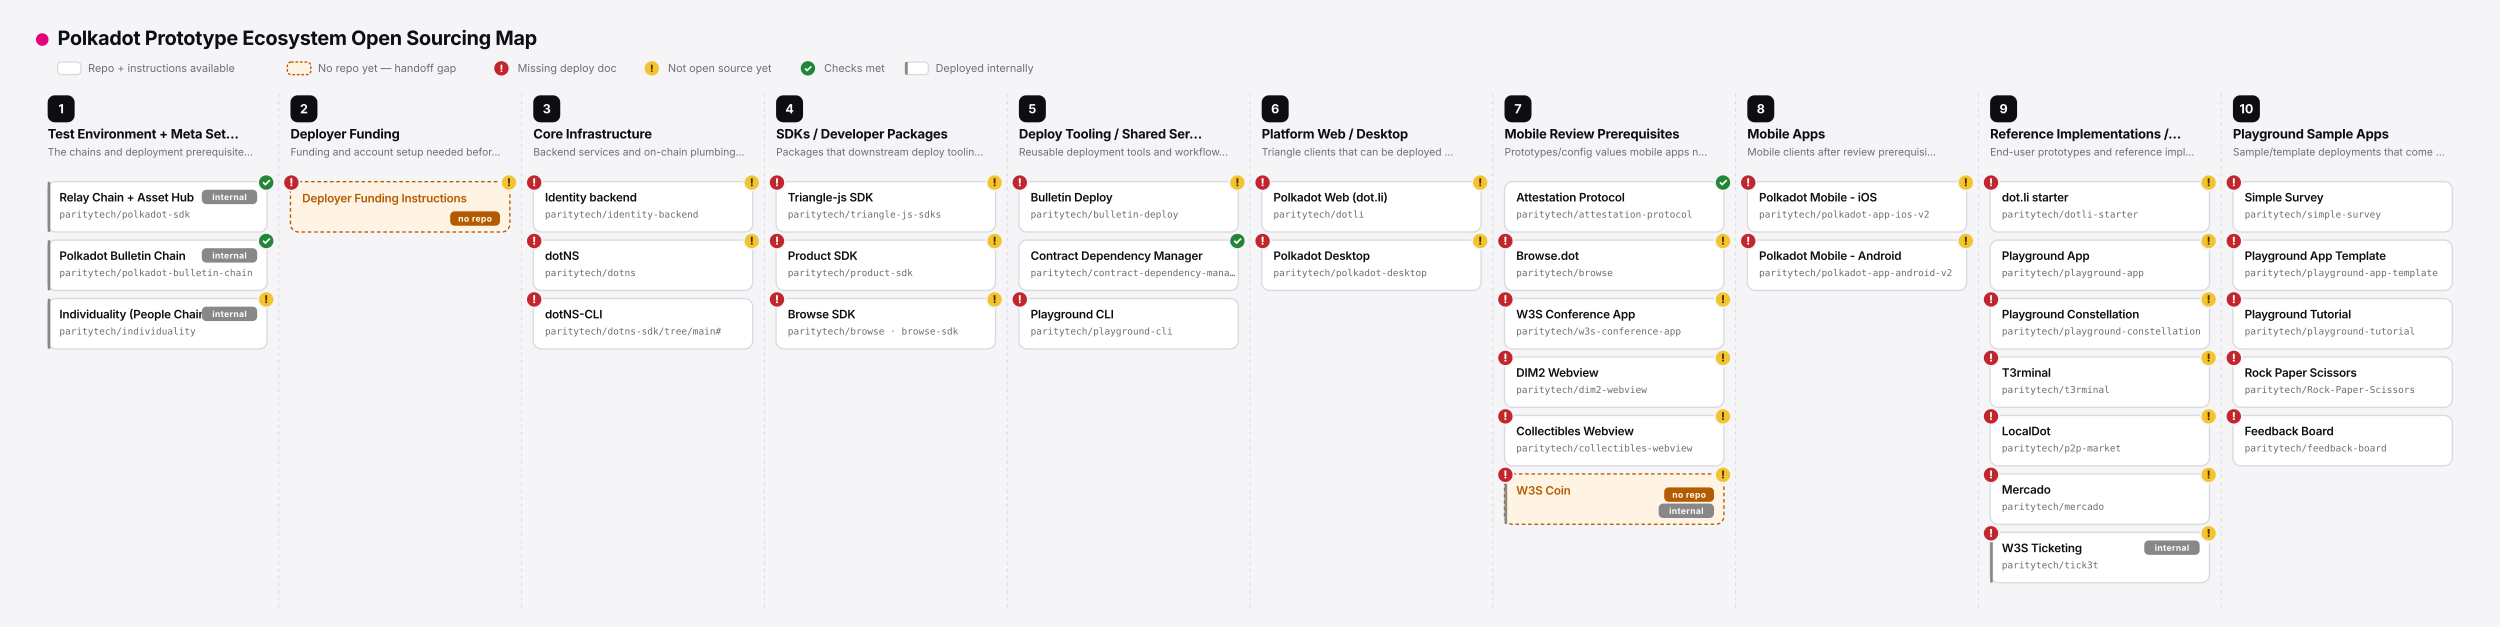
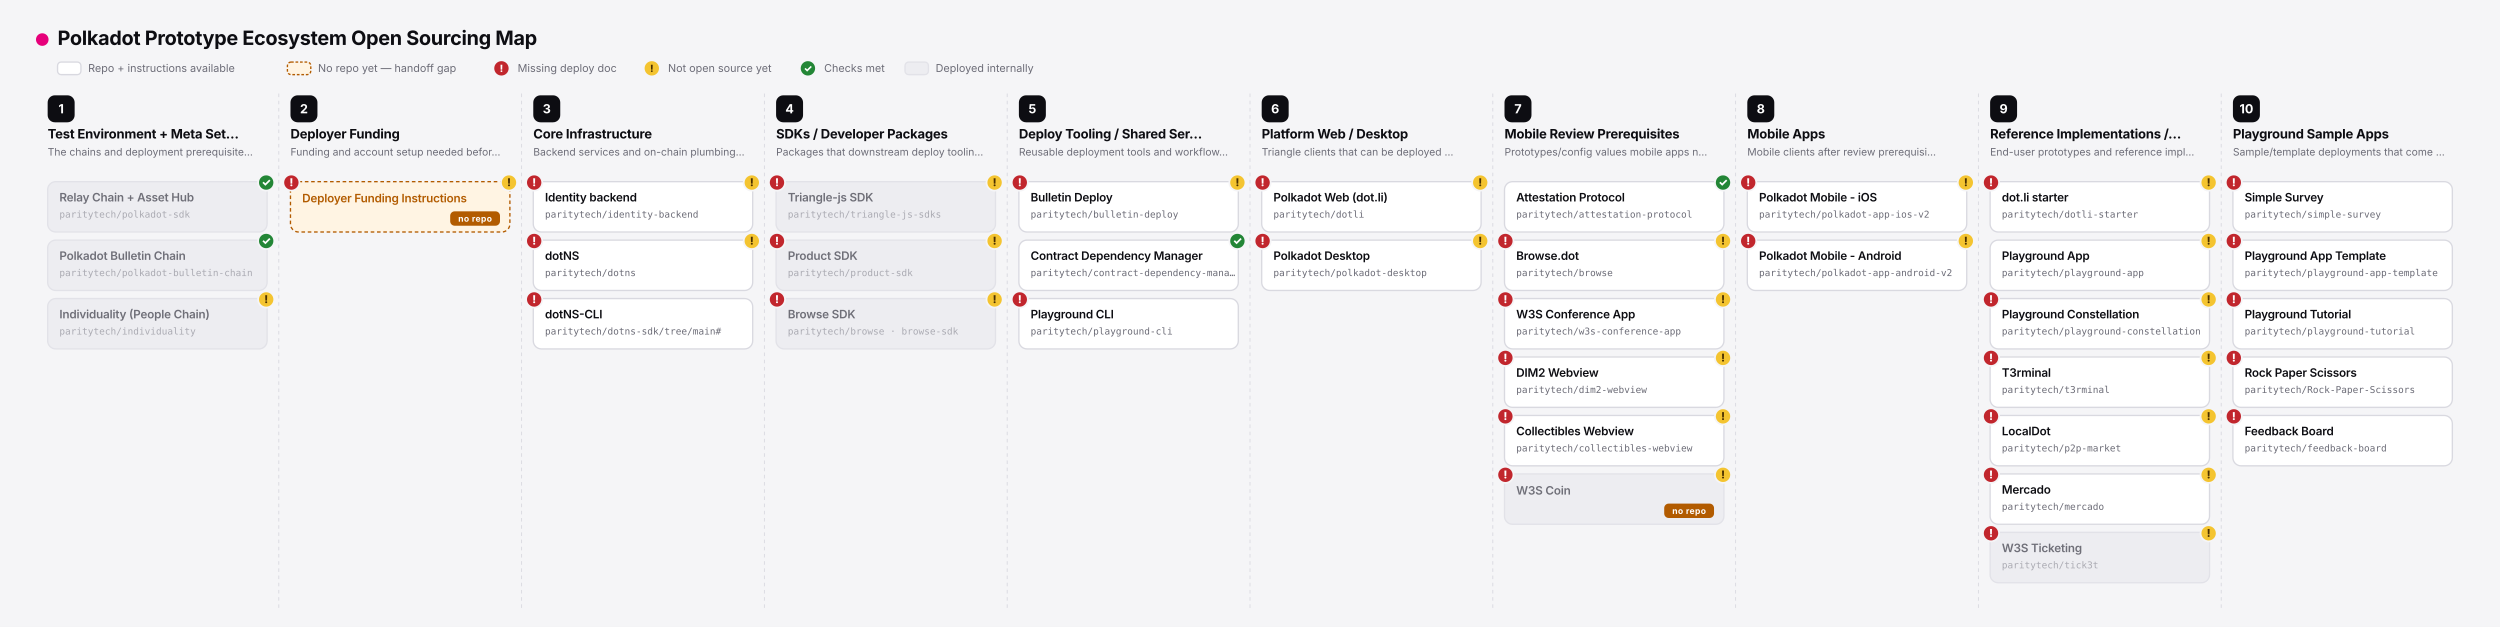
<svg xmlns="http://www.w3.org/2000/svg" xmlns:xlink="http://www.w3.org/1999/xlink" width="2780" height="697" viewBox="0 0 2780 697" font-family="-apple-system, BlinkMacSystemFont, 'Segoe UI', Inter, Roboto, Helvetica, Arial, sans-serif">
  <rect width="2780" height="697" fill="#f5f5f7" />
  <circle cx="47" cy="44" r="7" fill="#e6007a" />
  <text x="64" y="50" font-size="22" font-weight="700" fill="#0d0d12" letter-spacing="-0.3">Polkadot Prototype Ecosystem Open Sourcing Map</text>
  <rect x="64" y="69" width="26" height="14" rx="4" fill="#ffffff" stroke="#d9d9e0" stroke-width="1.5" />
  <text x="98" y="80" font-size="12" fill="#6b6b76">Repo + instructions available</text>
  <rect x="319.6" y="69" width="26" height="14" rx="4" fill="#fff4e3" stroke="#b25b00" stroke-width="1.5" stroke-dasharray="3 2" />
  <text x="353.6" y="80" font-size="12" fill="#6b6b76">No repo yet — handoff gap</text>
  <circle cx="557.6" cy="76" r="8" fill="#c1262d" />
  <text x="557.6" y="80" text-anchor="middle" font-size="11" font-weight="800" fill="#fff">!</text>
  <text x="575.6" y="80" font-size="12" fill="#6b6b76">Missing deploy doc</text>
  <circle cx="724.8" cy="76" r="8" fill="#f4c430" />
  <text x="724.8" y="80" text-anchor="middle" font-size="11" font-weight="800" fill="#4a3000">!</text>
  <text x="742.8" y="80" font-size="12" fill="#6b6b76">Not open source yet</text>
  <circle cx="898.4" cy="76" r="8" fill="#238636" />
  <text x="898.4" y="80" text-anchor="middle" font-size="11" font-weight="800" fill="#ffffff">✓</text>
  <text x="916.4" y="80" font-size="12" fill="#6b6b76">Checks met</text>
-   <rect x="1006.4" y="69" width="26" height="14" rx="4" fill="#ffffff" stroke="#d9d9e0" stroke-width="1.5" />
-   <rect x="1006.4" y="69" width="3" height="14" fill="#888888" />
+   <rect x="1006.4" y="69" width="26" height="14" rx="4" fill="#ededf1" stroke="#e2e2e8" stroke-width="1.5" />
  <text x="1040.4" y="80" font-size="12" fill="#6b6b76">Deployed internally</text>
  <line x1="310" y1="104" x2="310" y2="677" stroke="#d9d9e0" stroke-width="1" stroke-dasharray="4 4" />
  <rect x="53" y="106" width="30" height="30" rx="8" fill="#0d0d12" />
  <text x="68" y="126" text-anchor="middle" font-size="14" font-weight="700" fill="#fff">1</text>
  <text x="53" y="154" font-size="14.5" font-weight="700" fill="#0d0d12" letter-spacing="-0.2">Test Environment + Meta Set…</text>
  <text x="53" y="173" font-size="11.5" fill="#6b6b76">The chains and deployment prerequisite…</text>
  <a xlink:href="https://github.com/paritytech/polkadot-sdk" href="https://github.com/paritytech/polkadot-sdk" target="_blank">
-     <rect x="53" y="202" width="244" height="56" rx="9" fill="#ffffff" stroke="#d9d9e0" stroke-width="1.5" />
-     <rect x="53" y="202" width="3" height="56" rx="1.5" fill="#888888" />
+     <rect x="53" y="202" width="244" height="56" rx="9" fill="#ededf1" stroke="#e2e2e8" stroke-width="1.5" />
    <circle cx="296" cy="203" r="9" fill="#238636" stroke="#f5f5f7" stroke-width="2" />
    <text x="296" y="207" text-anchor="middle" font-size="12" font-weight="800" fill="#ffffff">✓</text>
-     <text x="66" y="224" font-size="13" font-weight="600" fill="#0d0d12" letter-spacing="-0.2">Relay Chain + Asset Hub</text>
-     <text x="66" y="242" font-size="10.5" font-family="ui-monospace, 'SF Mono', Menlo, monospace" fill="#6b6b76">paritytech/polkadot-sdk</text>
-     <rect x="224.4" y="211" width="61.6" height="16" rx="5" fill="#888888" />
-     <text x="255.2" y="222.5" text-anchor="middle" font-size="9.5" font-weight="700" fill="#fff" letter-spacing="0.4">internal</text>
+     <text x="66" y="224" font-size="13" font-weight="600" fill="#6f6f78" letter-spacing="-0.2">Relay Chain + Asset Hub</text>
+     <text x="66" y="242" font-size="10.5" font-family="ui-monospace, 'SF Mono', Menlo, monospace" fill="#aaaab2">paritytech/polkadot-sdk</text>
  </a>
  <a xlink:href="https://github.com/paritytech/polkadot-bulletin-chain" href="https://github.com/paritytech/polkadot-bulletin-chain" target="_blank">
-     <rect x="53" y="267" width="244" height="56" rx="9" fill="#ffffff" stroke="#d9d9e0" stroke-width="1.5" />
-     <rect x="53" y="267" width="3" height="56" rx="1.5" fill="#888888" />
+     <rect x="53" y="267" width="244" height="56" rx="9" fill="#ededf1" stroke="#e2e2e8" stroke-width="1.5" />
    <circle cx="296" cy="268" r="9" fill="#238636" stroke="#f5f5f7" stroke-width="2" />
    <text x="296" y="272" text-anchor="middle" font-size="12" font-weight="800" fill="#ffffff">✓</text>
-     <text x="66" y="289" font-size="13" font-weight="600" fill="#0d0d12" letter-spacing="-0.2">Polkadot Bulletin Chain</text>
-     <text x="66" y="307" font-size="10.5" font-family="ui-monospace, 'SF Mono', Menlo, monospace" fill="#6b6b76">paritytech/polkadot-bulletin-chain</text>
-     <rect x="224.4" y="276" width="61.6" height="16" rx="5" fill="#888888" />
-     <text x="255.2" y="287.5" text-anchor="middle" font-size="9.5" font-weight="700" fill="#fff" letter-spacing="0.4">internal</text>
+     <text x="66" y="289" font-size="13" font-weight="600" fill="#6f6f78" letter-spacing="-0.2">Polkadot Bulletin Chain</text>
+     <text x="66" y="307" font-size="10.5" font-family="ui-monospace, 'SF Mono', Menlo, monospace" fill="#aaaab2">paritytech/polkadot-bulletin-chain</text>
  </a>
  <a xlink:href="https://github.com/paritytech/individuality" href="https://github.com/paritytech/individuality" target="_blank">
-     <rect x="53" y="332" width="244" height="56" rx="9" fill="#ffffff" stroke="#d9d9e0" stroke-width="1.5" />
-     <rect x="53" y="332" width="3" height="56" rx="1.5" fill="#888888" />
+     <rect x="53" y="332" width="244" height="56" rx="9" fill="#ededf1" stroke="#e2e2e8" stroke-width="1.5" />
    <circle cx="296" cy="333" r="9" fill="#f4c430" stroke="#f5f5f7" stroke-width="2" />
    <text x="296" y="337" text-anchor="middle" font-size="12" font-weight="800" fill="#4a3000">!</text>
-     <text x="66" y="354" font-size="13" font-weight="600" fill="#0d0d12" letter-spacing="-0.2">Individuality (People Chain)</text>
-     <text x="66" y="372" font-size="10.5" font-family="ui-monospace, 'SF Mono', Menlo, monospace" fill="#6b6b76">paritytech/individuality</text>
-     <rect x="224.4" y="341" width="61.6" height="16" rx="5" fill="#888888" />
-     <text x="255.2" y="352.5" text-anchor="middle" font-size="9.5" font-weight="700" fill="#fff" letter-spacing="0.4">internal</text>
+     <text x="66" y="354" font-size="13" font-weight="600" fill="#6f6f78" letter-spacing="-0.2">Individuality (People Chain)</text>
+     <text x="66" y="372" font-size="10.5" font-family="ui-monospace, 'SF Mono', Menlo, monospace" fill="#aaaab2">paritytech/individuality</text>
  </a>
  <line x1="580" y1="104" x2="580" y2="677" stroke="#d9d9e0" stroke-width="1" stroke-dasharray="4 4" />
  <rect x="323" y="106" width="30" height="30" rx="8" fill="#0d0d12" />
  <text x="338" y="126" text-anchor="middle" font-size="14" font-weight="700" fill="#fff">2</text>
  <text x="323" y="154" font-size="14.5" font-weight="700" fill="#0d0d12" letter-spacing="-0.2">Deployer Funding</text>
  <text x="323" y="173" font-size="11.5" fill="#6b6b76">Funding and account setup needed befor…</text>
  <rect x="323" y="202" width="244" height="56" rx="9" fill="#fff4e3" stroke="#b25b00" stroke-width="1.5" stroke-dasharray="4 3" />
  <circle cx="324" cy="203" r="9" fill="#c1262d" stroke="#f5f5f7" stroke-width="2" />
  <text x="324" y="207" text-anchor="middle" font-size="12" font-weight="800" fill="#fff">!</text>
  <circle cx="566" cy="203" r="9" fill="#f4c430" stroke="#f5f5f7" stroke-width="2" />
  <text x="566" y="207" text-anchor="middle" font-size="12" font-weight="800" fill="#4a3000">!</text>
  <text x="336" y="225" font-size="13" font-weight="600" fill="#b25b00" letter-spacing="-0.2">Deployer Funding Instructions</text>
  <rect x="500.6" y="235" width="55.4" height="16" rx="5" fill="#b25b00" />
  <text x="528.3" y="246.5" text-anchor="middle" font-size="9.5" font-weight="700" fill="#fff" letter-spacing="0.4">no repo</text>
  <line x1="850" y1="104" x2="850" y2="677" stroke="#d9d9e0" stroke-width="1" stroke-dasharray="4 4" />
  <rect x="593" y="106" width="30" height="30" rx="8" fill="#0d0d12" />
  <text x="608" y="126" text-anchor="middle" font-size="14" font-weight="700" fill="#fff">3</text>
  <text x="593" y="154" font-size="14.5" font-weight="700" fill="#0d0d12" letter-spacing="-0.2">Core Infrastructure</text>
  <text x="593" y="173" font-size="11.5" fill="#6b6b76">Backend services and on-chain plumbing…</text>
  <a xlink:href="https://github.com/paritytech/identity-backend" href="https://github.com/paritytech/identity-backend" target="_blank">
    <rect x="593" y="202" width="244" height="56" rx="9" fill="#ffffff" stroke="#d9d9e0" stroke-width="1.5" />
    <circle cx="594" cy="203" r="9" fill="#c1262d" stroke="#f5f5f7" stroke-width="2" />
    <text x="594" y="207" text-anchor="middle" font-size="12" font-weight="800" fill="#fff">!</text>
    <circle cx="836" cy="203" r="9" fill="#f4c430" stroke="#f5f5f7" stroke-width="2" />
    <text x="836" y="207" text-anchor="middle" font-size="12" font-weight="800" fill="#4a3000">!</text>
    <text x="606" y="224" font-size="13" font-weight="600" fill="#0d0d12" letter-spacing="-0.2">Identity backend</text>
    <text x="606" y="242" font-size="10.5" font-family="ui-monospace, 'SF Mono', Menlo, monospace" fill="#6b6b76">paritytech/identity-backend</text>
  </a>
  <a xlink:href="https://github.com/paritytech/dotns" href="https://github.com/paritytech/dotns" target="_blank">
    <rect x="593" y="267" width="244" height="56" rx="9" fill="#ffffff" stroke="#d9d9e0" stroke-width="1.5" />
    <circle cx="594" cy="268" r="9" fill="#c1262d" stroke="#f5f5f7" stroke-width="2" />
    <text x="594" y="272" text-anchor="middle" font-size="12" font-weight="800" fill="#fff">!</text>
    <circle cx="836" cy="268" r="9" fill="#f4c430" stroke="#f5f5f7" stroke-width="2" />
    <text x="836" y="272" text-anchor="middle" font-size="12" font-weight="800" fill="#4a3000">!</text>
    <text x="606" y="289" font-size="13" font-weight="600" fill="#0d0d12" letter-spacing="-0.2">dotNS</text>
    <text x="606" y="307" font-size="10.5" font-family="ui-monospace, 'SF Mono', Menlo, monospace" fill="#6b6b76">paritytech/dotns</text>
  </a>
  <a xlink:href="https://github.com/paritytech/dotns-sdk/tree/main#" href="https://github.com/paritytech/dotns-sdk/tree/main#" target="_blank">
    <rect x="593" y="332" width="244" height="56" rx="9" fill="#ffffff" stroke="#d9d9e0" stroke-width="1.5" />
    <circle cx="594" cy="333" r="9" fill="#c1262d" stroke="#f5f5f7" stroke-width="2" />
    <text x="594" y="337" text-anchor="middle" font-size="12" font-weight="800" fill="#fff">!</text>
    <text x="606" y="354" font-size="13" font-weight="600" fill="#0d0d12" letter-spacing="-0.2">dotNS-CLI</text>
    <text x="606" y="372" font-size="10.5" font-family="ui-monospace, 'SF Mono', Menlo, monospace" fill="#6b6b76">paritytech/dotns-sdk/tree/main#</text>
  </a>
  <line x1="1120" y1="104" x2="1120" y2="677" stroke="#d9d9e0" stroke-width="1" stroke-dasharray="4 4" />
  <rect x="863" y="106" width="30" height="30" rx="8" fill="#0d0d12" />
  <text x="878" y="126" text-anchor="middle" font-size="14" font-weight="700" fill="#fff">4</text>
  <text x="863" y="154" font-size="14.5" font-weight="700" fill="#0d0d12" letter-spacing="-0.2">SDKs / Developer Packages</text>
  <text x="863" y="173" font-size="11.5" fill="#6b6b76">Packages that downstream deploy toolin…</text>
  <a xlink:href="https://github.com/paritytech/triangle-js-sdks" href="https://github.com/paritytech/triangle-js-sdks" target="_blank">
-     <rect x="863" y="202" width="244" height="56" rx="9" fill="#ffffff" stroke="#d9d9e0" stroke-width="1.5" />
+     <rect x="863" y="202" width="244" height="56" rx="9" fill="#ededf1" stroke="#e2e2e8" stroke-width="1.5" />
    <circle cx="864" cy="203" r="9" fill="#c1262d" stroke="#f5f5f7" stroke-width="2" />
    <text x="864" y="207" text-anchor="middle" font-size="12" font-weight="800" fill="#fff">!</text>
    <circle cx="1106" cy="203" r="9" fill="#f4c430" stroke="#f5f5f7" stroke-width="2" />
    <text x="1106" y="207" text-anchor="middle" font-size="12" font-weight="800" fill="#4a3000">!</text>
-     <text x="876" y="224" font-size="13" font-weight="600" fill="#0d0d12" letter-spacing="-0.2">Triangle-js SDK</text>
-     <text x="876" y="242" font-size="10.5" font-family="ui-monospace, 'SF Mono', Menlo, monospace" fill="#6b6b76">paritytech/triangle-js-sdks</text>
+     <text x="876" y="224" font-size="13" font-weight="600" fill="#6f6f78" letter-spacing="-0.2">Triangle-js SDK</text>
+     <text x="876" y="242" font-size="10.5" font-family="ui-monospace, 'SF Mono', Menlo, monospace" fill="#aaaab2">paritytech/triangle-js-sdks</text>
  </a>
  <a xlink:href="https://github.com/paritytech/product-sdk" href="https://github.com/paritytech/product-sdk" target="_blank">
-     <rect x="863" y="267" width="244" height="56" rx="9" fill="#ffffff" stroke="#d9d9e0" stroke-width="1.5" />
+     <rect x="863" y="267" width="244" height="56" rx="9" fill="#ededf1" stroke="#e2e2e8" stroke-width="1.5" />
    <circle cx="864" cy="268" r="9" fill="#c1262d" stroke="#f5f5f7" stroke-width="2" />
    <text x="864" y="272" text-anchor="middle" font-size="12" font-weight="800" fill="#fff">!</text>
    <circle cx="1106" cy="268" r="9" fill="#f4c430" stroke="#f5f5f7" stroke-width="2" />
    <text x="1106" y="272" text-anchor="middle" font-size="12" font-weight="800" fill="#4a3000">!</text>
-     <text x="876" y="289" font-size="13" font-weight="600" fill="#0d0d12" letter-spacing="-0.2">Product SDK</text>
-     <text x="876" y="307" font-size="10.5" font-family="ui-monospace, 'SF Mono', Menlo, monospace" fill="#6b6b76">paritytech/product-sdk</text>
+     <text x="876" y="289" font-size="13" font-weight="600" fill="#6f6f78" letter-spacing="-0.2">Product SDK</text>
+     <text x="876" y="307" font-size="10.5" font-family="ui-monospace, 'SF Mono', Menlo, monospace" fill="#aaaab2">paritytech/product-sdk</text>
  </a>
  <a xlink:href="https://github.com/paritytech/browse/tree/main/packages/browse-sdk" href="https://github.com/paritytech/browse/tree/main/packages/browse-sdk" target="_blank">
-     <rect x="863" y="332" width="244" height="56" rx="9" fill="#ffffff" stroke="#d9d9e0" stroke-width="1.5" />
+     <rect x="863" y="332" width="244" height="56" rx="9" fill="#ededf1" stroke="#e2e2e8" stroke-width="1.5" />
    <circle cx="864" cy="333" r="9" fill="#c1262d" stroke="#f5f5f7" stroke-width="2" />
    <text x="864" y="337" text-anchor="middle" font-size="12" font-weight="800" fill="#fff">!</text>
    <circle cx="1106" cy="333" r="9" fill="#f4c430" stroke="#f5f5f7" stroke-width="2" />
    <text x="1106" y="337" text-anchor="middle" font-size="12" font-weight="800" fill="#4a3000">!</text>
-     <text x="876" y="354" font-size="13" font-weight="600" fill="#0d0d12" letter-spacing="-0.2">Browse SDK</text>
-     <text x="876" y="372" font-size="10.5" font-family="ui-monospace, 'SF Mono', Menlo, monospace" fill="#6b6b76">paritytech/browse · browse-sdk</text>
+     <text x="876" y="354" font-size="13" font-weight="600" fill="#6f6f78" letter-spacing="-0.2">Browse SDK</text>
+     <text x="876" y="372" font-size="10.5" font-family="ui-monospace, 'SF Mono', Menlo, monospace" fill="#aaaab2">paritytech/browse · browse-sdk</text>
  </a>
  <line x1="1390" y1="104" x2="1390" y2="677" stroke="#d9d9e0" stroke-width="1" stroke-dasharray="4 4" />
  <rect x="1133" y="106" width="30" height="30" rx="8" fill="#0d0d12" />
  <text x="1148" y="126" text-anchor="middle" font-size="14" font-weight="700" fill="#fff">5</text>
  <text x="1133" y="154" font-size="14.5" font-weight="700" fill="#0d0d12" letter-spacing="-0.2">Deploy Tooling / Shared Ser…</text>
  <text x="1133" y="173" font-size="11.5" fill="#6b6b76">Reusable deployment tools and workflow…</text>
  <a xlink:href="https://github.com/paritytech/bulletin-deploy" href="https://github.com/paritytech/bulletin-deploy" target="_blank">
    <rect x="1133" y="202" width="244" height="56" rx="9" fill="#ffffff" stroke="#d9d9e0" stroke-width="1.5" />
    <circle cx="1134" cy="203" r="9" fill="#c1262d" stroke="#f5f5f7" stroke-width="2" />
    <text x="1134" y="207" text-anchor="middle" font-size="12" font-weight="800" fill="#fff">!</text>
    <circle cx="1376" cy="203" r="9" fill="#f4c430" stroke="#f5f5f7" stroke-width="2" />
    <text x="1376" y="207" text-anchor="middle" font-size="12" font-weight="800" fill="#4a3000">!</text>
    <text x="1146" y="224" font-size="13" font-weight="600" fill="#0d0d12" letter-spacing="-0.2">Bulletin Deploy</text>
    <text x="1146" y="242" font-size="10.5" font-family="ui-monospace, 'SF Mono', Menlo, monospace" fill="#6b6b76">paritytech/bulletin-deploy</text>
  </a>
  <a xlink:href="https://github.com/paritytech/contract-dependency-manager/blob/main/DEPLOY_DOC.md" href="https://github.com/paritytech/contract-dependency-manager/blob/main/DEPLOY_DOC.md" target="_blank">
    <rect x="1133" y="267" width="244" height="56" rx="9" fill="#ffffff" stroke="#d9d9e0" stroke-width="1.5" />
    <circle cx="1376" cy="268" r="9" fill="#238636" stroke="#f5f5f7" stroke-width="2" />
    <text x="1376" y="272" text-anchor="middle" font-size="12" font-weight="800" fill="#ffffff">✓</text>
    <text x="1146" y="289" font-size="13" font-weight="600" fill="#0d0d12" letter-spacing="-0.2">Contract Dependency Manager</text>
    <text x="1146" y="307" font-size="10.5" font-family="ui-monospace, 'SF Mono', Menlo, monospace" fill="#6b6b76">paritytech/contract-dependency-mana…</text>
  </a>
  <a xlink:href="https://github.com/paritytech/playground-cli" href="https://github.com/paritytech/playground-cli" target="_blank">
    <rect x="1133" y="332" width="244" height="56" rx="9" fill="#ffffff" stroke="#d9d9e0" stroke-width="1.5" />
    <circle cx="1134" cy="333" r="9" fill="#c1262d" stroke="#f5f5f7" stroke-width="2" />
    <text x="1134" y="337" text-anchor="middle" font-size="12" font-weight="800" fill="#fff">!</text>
    <text x="1146" y="354" font-size="13" font-weight="600" fill="#0d0d12" letter-spacing="-0.2">Playground CLI</text>
    <text x="1146" y="372" font-size="10.5" font-family="ui-monospace, 'SF Mono', Menlo, monospace" fill="#6b6b76">paritytech/playground-cli</text>
  </a>
  <line x1="1660" y1="104" x2="1660" y2="677" stroke="#d9d9e0" stroke-width="1" stroke-dasharray="4 4" />
  <rect x="1403" y="106" width="30" height="30" rx="8" fill="#0d0d12" />
  <text x="1418" y="126" text-anchor="middle" font-size="14" font-weight="700" fill="#fff">6</text>
  <text x="1403" y="154" font-size="14.5" font-weight="700" fill="#0d0d12" letter-spacing="-0.2">Platform Web / Desktop</text>
  <text x="1403" y="173" font-size="11.5" fill="#6b6b76">Triangle clients that can be deployed …</text>
  <a xlink:href="https://github.com/paritytech/dotli" href="https://github.com/paritytech/dotli" target="_blank">
    <rect x="1403" y="202" width="244" height="56" rx="9" fill="#ffffff" stroke="#d9d9e0" stroke-width="1.5" />
    <circle cx="1404" cy="203" r="9" fill="#c1262d" stroke="#f5f5f7" stroke-width="2" />
    <text x="1404" y="207" text-anchor="middle" font-size="12" font-weight="800" fill="#fff">!</text>
    <circle cx="1646" cy="203" r="9" fill="#f4c430" stroke="#f5f5f7" stroke-width="2" />
    <text x="1646" y="207" text-anchor="middle" font-size="12" font-weight="800" fill="#4a3000">!</text>
    <text x="1416" y="224" font-size="13" font-weight="600" fill="#0d0d12" letter-spacing="-0.2">Polkadot Web (dot.li)</text>
    <text x="1416" y="242" font-size="10.5" font-family="ui-monospace, 'SF Mono', Menlo, monospace" fill="#6b6b76">paritytech/dotli</text>
  </a>
  <a xlink:href="https://github.com/paritytech/polkadot-desktop" href="https://github.com/paritytech/polkadot-desktop" target="_blank">
    <rect x="1403" y="267" width="244" height="56" rx="9" fill="#ffffff" stroke="#d9d9e0" stroke-width="1.5" />
    <circle cx="1404" cy="268" r="9" fill="#c1262d" stroke="#f5f5f7" stroke-width="2" />
    <text x="1404" y="272" text-anchor="middle" font-size="12" font-weight="800" fill="#fff">!</text>
    <circle cx="1646" cy="268" r="9" fill="#f4c430" stroke="#f5f5f7" stroke-width="2" />
    <text x="1646" y="272" text-anchor="middle" font-size="12" font-weight="800" fill="#4a3000">!</text>
    <text x="1416" y="289" font-size="13" font-weight="600" fill="#0d0d12" letter-spacing="-0.2">Polkadot Desktop</text>
    <text x="1416" y="307" font-size="10.5" font-family="ui-monospace, 'SF Mono', Menlo, monospace" fill="#6b6b76">paritytech/polkadot-desktop</text>
  </a>
  <line x1="1930" y1="104" x2="1930" y2="677" stroke="#d9d9e0" stroke-width="1" stroke-dasharray="4 4" />
  <rect x="1673" y="106" width="30" height="30" rx="8" fill="#0d0d12" />
  <text x="1688" y="126" text-anchor="middle" font-size="14" font-weight="700" fill="#fff">7</text>
  <text x="1673" y="154" font-size="14.5" font-weight="700" fill="#0d0d12" letter-spacing="-0.2">Mobile Review Prerequisites</text>
  <text x="1673" y="173" font-size="11.5" fill="#6b6b76">Prototypes/config values mobile apps n…</text>
  <a xlink:href="https://github.com/paritytech/attestation-protocol/blob/main/README.md#deploy" href="https://github.com/paritytech/attestation-protocol/blob/main/README.md#deploy" target="_blank">
    <rect x="1673" y="202" width="244" height="56" rx="9" fill="#ffffff" stroke="#d9d9e0" stroke-width="1.5" />
    <circle cx="1916" cy="203" r="9" fill="#238636" stroke="#f5f5f7" stroke-width="2" />
    <text x="1916" y="207" text-anchor="middle" font-size="12" font-weight="800" fill="#ffffff">✓</text>
    <text x="1686" y="224" font-size="13" font-weight="600" fill="#0d0d12" letter-spacing="-0.2">Attestation Protocol</text>
    <text x="1686" y="242" font-size="10.5" font-family="ui-monospace, 'SF Mono', Menlo, monospace" fill="#6b6b76">paritytech/attestation-protocol</text>
  </a>
  <a xlink:href="https://github.com/paritytech/browse" href="https://github.com/paritytech/browse" target="_blank">
    <rect x="1673" y="267" width="244" height="56" rx="9" fill="#ffffff" stroke="#d9d9e0" stroke-width="1.5" />
    <circle cx="1674" cy="268" r="9" fill="#c1262d" stroke="#f5f5f7" stroke-width="2" />
    <text x="1674" y="272" text-anchor="middle" font-size="12" font-weight="800" fill="#fff">!</text>
    <circle cx="1916" cy="268" r="9" fill="#f4c430" stroke="#f5f5f7" stroke-width="2" />
    <text x="1916" y="272" text-anchor="middle" font-size="12" font-weight="800" fill="#4a3000">!</text>
    <text x="1686" y="289" font-size="13" font-weight="600" fill="#0d0d12" letter-spacing="-0.2">Browse.dot</text>
    <text x="1686" y="307" font-size="10.5" font-family="ui-monospace, 'SF Mono', Menlo, monospace" fill="#6b6b76">paritytech/browse</text>
  </a>
  <a xlink:href="https://github.com/paritytech/w3s-conference-app" href="https://github.com/paritytech/w3s-conference-app" target="_blank">
    <rect x="1673" y="332" width="244" height="56" rx="9" fill="#ffffff" stroke="#d9d9e0" stroke-width="1.5" />
    <circle cx="1674" cy="333" r="9" fill="#c1262d" stroke="#f5f5f7" stroke-width="2" />
    <text x="1674" y="337" text-anchor="middle" font-size="12" font-weight="800" fill="#fff">!</text>
    <circle cx="1916" cy="333" r="9" fill="#f4c430" stroke="#f5f5f7" stroke-width="2" />
    <text x="1916" y="337" text-anchor="middle" font-size="12" font-weight="800" fill="#4a3000">!</text>
    <text x="1686" y="354" font-size="13" font-weight="600" fill="#0d0d12" letter-spacing="-0.2">W3S Conference App</text>
    <text x="1686" y="372" font-size="10.5" font-family="ui-monospace, 'SF Mono', Menlo, monospace" fill="#6b6b76">paritytech/w3s-conference-app</text>
  </a>
  <a xlink:href="https://github.com/paritytech/dim2-webview" href="https://github.com/paritytech/dim2-webview" target="_blank">
    <rect x="1673" y="397" width="244" height="56" rx="9" fill="#ffffff" stroke="#d9d9e0" stroke-width="1.5" />
    <circle cx="1674" cy="398" r="9" fill="#c1262d" stroke="#f5f5f7" stroke-width="2" />
    <text x="1674" y="402" text-anchor="middle" font-size="12" font-weight="800" fill="#fff">!</text>
    <circle cx="1916" cy="398" r="9" fill="#f4c430" stroke="#f5f5f7" stroke-width="2" />
    <text x="1916" y="402" text-anchor="middle" font-size="12" font-weight="800" fill="#4a3000">!</text>
    <text x="1686" y="419" font-size="13" font-weight="600" fill="#0d0d12" letter-spacing="-0.2">DIM2 Webview</text>
    <text x="1686" y="437" font-size="10.5" font-family="ui-monospace, 'SF Mono', Menlo, monospace" fill="#6b6b76">paritytech/dim2-webview</text>
  </a>
  <a xlink:href="https://github.com/paritytech/collectibles-webview" href="https://github.com/paritytech/collectibles-webview" target="_blank">
    <rect x="1673" y="462" width="244" height="56" rx="9" fill="#ffffff" stroke="#d9d9e0" stroke-width="1.5" />
    <circle cx="1674" cy="463" r="9" fill="#c1262d" stroke="#f5f5f7" stroke-width="2" />
    <text x="1674" y="467" text-anchor="middle" font-size="12" font-weight="800" fill="#fff">!</text>
    <circle cx="1916" cy="463" r="9" fill="#f4c430" stroke="#f5f5f7" stroke-width="2" />
    <text x="1916" y="467" text-anchor="middle" font-size="12" font-weight="800" fill="#4a3000">!</text>
    <text x="1686" y="484" font-size="13" font-weight="600" fill="#0d0d12" letter-spacing="-0.2">Collectibles Webview</text>
    <text x="1686" y="502" font-size="10.5" font-family="ui-monospace, 'SF Mono', Menlo, monospace" fill="#6b6b76">paritytech/collectibles-webview</text>
  </a>
-   <rect x="1673" y="527" width="244" height="56" rx="9" fill="#fff4e3" stroke="#b25b00" stroke-width="1.5" stroke-dasharray="4 3" />
-   <rect x="1673" y="527" width="3" height="56" rx="1.5" fill="#888888" />
+   <rect x="1673" y="527" width="244" height="56" rx="9" fill="#ededf1" stroke="#e2e2e8" stroke-width="1.5" />
  <circle cx="1674" cy="528" r="9" fill="#c1262d" stroke="#f5f5f7" stroke-width="2" />
  <text x="1674" y="532" text-anchor="middle" font-size="12" font-weight="800" fill="#fff">!</text>
  <circle cx="1916" cy="528" r="9" fill="#f4c430" stroke="#f5f5f7" stroke-width="2" />
  <text x="1916" y="532" text-anchor="middle" font-size="12" font-weight="800" fill="#4a3000">!</text>
-   <text x="1686" y="550" font-size="13" font-weight="600" fill="#b25b00" letter-spacing="-0.2">W3S Coin</text>
-   <rect x="1850.6" y="542" width="55.4" height="16" rx="5" fill="#b25b00" />
-   <text x="1878.3" y="553.5" text-anchor="middle" font-size="9.5" font-weight="700" fill="#fff" letter-spacing="0.4">no repo</text>
-   <rect x="1844.4" y="560" width="61.6" height="16" rx="5" fill="#888888" />
-   <text x="1875.2" y="571.5" text-anchor="middle" font-size="9.5" font-weight="700" fill="#fff" letter-spacing="0.4">internal</text>
+   <text x="1686" y="550" font-size="13" font-weight="600" fill="#6f6f78" letter-spacing="-0.2">W3S Coin</text>
+   <rect x="1850.6" y="560" width="55.4" height="16" rx="5" fill="#b25b00" />
+   <text x="1878.3" y="571.5" text-anchor="middle" font-size="9.5" font-weight="700" fill="#fff" letter-spacing="0.4">no repo</text>
  <line x1="2200" y1="104" x2="2200" y2="677" stroke="#d9d9e0" stroke-width="1" stroke-dasharray="4 4" />
  <rect x="1943" y="106" width="30" height="30" rx="8" fill="#0d0d12" />
  <text x="1958" y="126" text-anchor="middle" font-size="14" font-weight="700" fill="#fff">8</text>
  <text x="1943" y="154" font-size="14.5" font-weight="700" fill="#0d0d12" letter-spacing="-0.2">Mobile Apps</text>
  <text x="1943" y="173" font-size="11.5" fill="#6b6b76">Mobile clients after review prerequisi…</text>
  <a xlink:href="https://github.com/paritytech/polkadot-app-ios-v2" href="https://github.com/paritytech/polkadot-app-ios-v2" target="_blank">
    <rect x="1943" y="202" width="244" height="56" rx="9" fill="#ffffff" stroke="#d9d9e0" stroke-width="1.5" />
    <circle cx="1944" cy="203" r="9" fill="#c1262d" stroke="#f5f5f7" stroke-width="2" />
    <text x="1944" y="207" text-anchor="middle" font-size="12" font-weight="800" fill="#fff">!</text>
    <circle cx="2186" cy="203" r="9" fill="#f4c430" stroke="#f5f5f7" stroke-width="2" />
    <text x="2186" y="207" text-anchor="middle" font-size="12" font-weight="800" fill="#4a3000">!</text>
    <text x="1956" y="224" font-size="13" font-weight="600" fill="#0d0d12" letter-spacing="-0.2">Polkadot Mobile - iOS</text>
    <text x="1956" y="242" font-size="10.5" font-family="ui-monospace, 'SF Mono', Menlo, monospace" fill="#6b6b76">paritytech/polkadot-app-ios-v2</text>
  </a>
  <a xlink:href="https://github.com/paritytech/polkadot-app-android-v2" href="https://github.com/paritytech/polkadot-app-android-v2" target="_blank">
    <rect x="1943" y="267" width="244" height="56" rx="9" fill="#ffffff" stroke="#d9d9e0" stroke-width="1.5" />
    <circle cx="1944" cy="268" r="9" fill="#c1262d" stroke="#f5f5f7" stroke-width="2" />
    <text x="1944" y="272" text-anchor="middle" font-size="12" font-weight="800" fill="#fff">!</text>
    <circle cx="2186" cy="268" r="9" fill="#f4c430" stroke="#f5f5f7" stroke-width="2" />
    <text x="2186" y="272" text-anchor="middle" font-size="12" font-weight="800" fill="#4a3000">!</text>
    <text x="1956" y="289" font-size="13" font-weight="600" fill="#0d0d12" letter-spacing="-0.2">Polkadot Mobile - Android</text>
    <text x="1956" y="307" font-size="10.5" font-family="ui-monospace, 'SF Mono', Menlo, monospace" fill="#6b6b76">paritytech/polkadot-app-android-v2</text>
  </a>
  <line x1="2470" y1="104" x2="2470" y2="677" stroke="#d9d9e0" stroke-width="1" stroke-dasharray="4 4" />
  <rect x="2213" y="106" width="30" height="30" rx="8" fill="#0d0d12" />
  <text x="2228" y="126" text-anchor="middle" font-size="14" font-weight="700" fill="#fff">9</text>
  <text x="2213" y="154" font-size="14.5" font-weight="700" fill="#0d0d12" letter-spacing="-0.2">Reference Implementations /…</text>
  <text x="2213" y="173" font-size="11.5" fill="#6b6b76">End-user prototypes and reference impl…</text>
  <a xlink:href="https://github.com/paritytech/dotli-starter" href="https://github.com/paritytech/dotli-starter" target="_blank">
    <rect x="2213" y="202" width="244" height="56" rx="9" fill="#ffffff" stroke="#d9d9e0" stroke-width="1.5" />
    <circle cx="2214" cy="203" r="9" fill="#c1262d" stroke="#f5f5f7" stroke-width="2" />
    <text x="2214" y="207" text-anchor="middle" font-size="12" font-weight="800" fill="#fff">!</text>
    <circle cx="2456" cy="203" r="9" fill="#f4c430" stroke="#f5f5f7" stroke-width="2" />
    <text x="2456" y="207" text-anchor="middle" font-size="12" font-weight="800" fill="#4a3000">!</text>
    <text x="2226" y="224" font-size="13" font-weight="600" fill="#0d0d12" letter-spacing="-0.2">dot.li starter</text>
    <text x="2226" y="242" font-size="10.5" font-family="ui-monospace, 'SF Mono', Menlo, monospace" fill="#6b6b76">paritytech/dotli-starter</text>
  </a>
  <a xlink:href="https://github.com/paritytech/playground-app/blob/main/DEPLOY.MD" href="https://github.com/paritytech/playground-app/blob/main/DEPLOY.MD" target="_blank">
    <rect x="2213" y="267" width="244" height="56" rx="9" fill="#ffffff" stroke="#d9d9e0" stroke-width="1.5" />
    <circle cx="2456" cy="268" r="9" fill="#f4c430" stroke="#f5f5f7" stroke-width="2" />
    <text x="2456" y="272" text-anchor="middle" font-size="12" font-weight="800" fill="#4a3000">!</text>
    <text x="2226" y="289" font-size="13" font-weight="600" fill="#0d0d12" letter-spacing="-0.2">Playground App</text>
    <text x="2226" y="307" font-size="10.5" font-family="ui-monospace, 'SF Mono', Menlo, monospace" fill="#6b6b76">paritytech/playground-app</text>
  </a>
  <a xlink:href="https://github.com/paritytech/playground-constellation" href="https://github.com/paritytech/playground-constellation" target="_blank">
    <rect x="2213" y="332" width="244" height="56" rx="9" fill="#ffffff" stroke="#d9d9e0" stroke-width="1.5" />
    <circle cx="2214" cy="333" r="9" fill="#c1262d" stroke="#f5f5f7" stroke-width="2" />
    <text x="2214" y="337" text-anchor="middle" font-size="12" font-weight="800" fill="#fff">!</text>
    <circle cx="2456" cy="333" r="9" fill="#f4c430" stroke="#f5f5f7" stroke-width="2" />
    <text x="2456" y="337" text-anchor="middle" font-size="12" font-weight="800" fill="#4a3000">!</text>
    <text x="2226" y="354" font-size="13" font-weight="600" fill="#0d0d12" letter-spacing="-0.2">Playground Constellation</text>
    <text x="2226" y="372" font-size="10.5" font-family="ui-monospace, 'SF Mono', Menlo, monospace" fill="#6b6b76">paritytech/playground-constellation</text>
  </a>
  <a xlink:href="https://github.com/paritytech/t3rminal" href="https://github.com/paritytech/t3rminal" target="_blank">
    <rect x="2213" y="397" width="244" height="56" rx="9" fill="#ffffff" stroke="#d9d9e0" stroke-width="1.5" />
    <circle cx="2214" cy="398" r="9" fill="#c1262d" stroke="#f5f5f7" stroke-width="2" />
    <text x="2214" y="402" text-anchor="middle" font-size="12" font-weight="800" fill="#fff">!</text>
    <circle cx="2456" cy="398" r="9" fill="#f4c430" stroke="#f5f5f7" stroke-width="2" />
    <text x="2456" y="402" text-anchor="middle" font-size="12" font-weight="800" fill="#4a3000">!</text>
    <text x="2226" y="419" font-size="13" font-weight="600" fill="#0d0d12" letter-spacing="-0.2">T3rminal</text>
    <text x="2226" y="437" font-size="10.5" font-family="ui-monospace, 'SF Mono', Menlo, monospace" fill="#6b6b76">paritytech/t3rminal</text>
  </a>
  <a xlink:href="https://github.com/paritytech/p2p-market" href="https://github.com/paritytech/p2p-market" target="_blank">
    <rect x="2213" y="462" width="244" height="56" rx="9" fill="#ffffff" stroke="#d9d9e0" stroke-width="1.5" />
    <circle cx="2214" cy="463" r="9" fill="#c1262d" stroke="#f5f5f7" stroke-width="2" />
    <text x="2214" y="467" text-anchor="middle" font-size="12" font-weight="800" fill="#fff">!</text>
    <circle cx="2456" cy="463" r="9" fill="#f4c430" stroke="#f5f5f7" stroke-width="2" />
    <text x="2456" y="467" text-anchor="middle" font-size="12" font-weight="800" fill="#4a3000">!</text>
    <text x="2226" y="484" font-size="13" font-weight="600" fill="#0d0d12" letter-spacing="-0.2">LocalDot</text>
    <text x="2226" y="502" font-size="10.5" font-family="ui-monospace, 'SF Mono', Menlo, monospace" fill="#6b6b76">paritytech/p2p-market</text>
  </a>
  <a xlink:href="https://github.com/paritytech/mercado" href="https://github.com/paritytech/mercado" target="_blank">
    <rect x="2213" y="527" width="244" height="56" rx="9" fill="#ffffff" stroke="#d9d9e0" stroke-width="1.5" />
    <circle cx="2214" cy="528" r="9" fill="#c1262d" stroke="#f5f5f7" stroke-width="2" />
    <text x="2214" y="532" text-anchor="middle" font-size="12" font-weight="800" fill="#fff">!</text>
    <circle cx="2456" cy="528" r="9" fill="#f4c430" stroke="#f5f5f7" stroke-width="2" />
    <text x="2456" y="532" text-anchor="middle" font-size="12" font-weight="800" fill="#4a3000">!</text>
    <text x="2226" y="549" font-size="13" font-weight="600" fill="#0d0d12" letter-spacing="-0.2">Mercado</text>
    <text x="2226" y="567" font-size="10.5" font-family="ui-monospace, 'SF Mono', Menlo, monospace" fill="#6b6b76">paritytech/mercado</text>
  </a>
  <a xlink:href="https://github.com/paritytech/tick3t" href="https://github.com/paritytech/tick3t" target="_blank">
-     <rect x="2213" y="592" width="244" height="56" rx="9" fill="#ffffff" stroke="#d9d9e0" stroke-width="1.5" />
-     <rect x="2213" y="592" width="3" height="56" rx="1.5" fill="#888888" />
+     <rect x="2213" y="592" width="244" height="56" rx="9" fill="#ededf1" stroke="#e2e2e8" stroke-width="1.5" />
    <circle cx="2214" cy="593" r="9" fill="#c1262d" stroke="#f5f5f7" stroke-width="2" />
    <text x="2214" y="597" text-anchor="middle" font-size="12" font-weight="800" fill="#fff">!</text>
    <circle cx="2456" cy="593" r="9" fill="#f4c430" stroke="#f5f5f7" stroke-width="2" />
    <text x="2456" y="597" text-anchor="middle" font-size="12" font-weight="800" fill="#4a3000">!</text>
-     <text x="2226" y="614" font-size="13" font-weight="600" fill="#0d0d12" letter-spacing="-0.2">W3S Ticketing</text>
-     <text x="2226" y="632" font-size="10.5" font-family="ui-monospace, 'SF Mono', Menlo, monospace" fill="#6b6b76">paritytech/tick3t</text>
-     <rect x="2384.4" y="601" width="61.6" height="16" rx="5" fill="#888888" />
-     <text x="2415.2" y="612.5" text-anchor="middle" font-size="9.5" font-weight="700" fill="#fff" letter-spacing="0.4">internal</text>
+     <text x="2226" y="614" font-size="13" font-weight="600" fill="#6f6f78" letter-spacing="-0.2">W3S Ticketing</text>
+     <text x="2226" y="632" font-size="10.5" font-family="ui-monospace, 'SF Mono', Menlo, monospace" fill="#aaaab2">paritytech/tick3t</text>
  </a>
  <rect x="2483" y="106" width="30" height="30" rx="8" fill="#0d0d12" />
  <text x="2498" y="126" text-anchor="middle" font-size="14" font-weight="700" fill="#fff">10</text>
  <text x="2483" y="154" font-size="14.5" font-weight="700" fill="#0d0d12" letter-spacing="-0.2">Playground Sample Apps</text>
  <text x="2483" y="173" font-size="11.5" fill="#6b6b76">Sample/template deployments that come …</text>
  <a xlink:href="https://github.com/paritytech/simple-survey" href="https://github.com/paritytech/simple-survey" target="_blank">
    <rect x="2483" y="202" width="244" height="56" rx="9" fill="#ffffff" stroke="#d9d9e0" stroke-width="1.5" />
    <circle cx="2484" cy="203" r="9" fill="#c1262d" stroke="#f5f5f7" stroke-width="2" />
    <text x="2484" y="207" text-anchor="middle" font-size="12" font-weight="800" fill="#fff">!</text>
    <text x="2496" y="224" font-size="13" font-weight="600" fill="#0d0d12" letter-spacing="-0.2">Simple Survey</text>
    <text x="2496" y="242" font-size="10.5" font-family="ui-monospace, 'SF Mono', Menlo, monospace" fill="#6b6b76">paritytech/simple-survey</text>
  </a>
  <a xlink:href="https://github.com/paritytech/playground-app-template" href="https://github.com/paritytech/playground-app-template" target="_blank">
    <rect x="2483" y="267" width="244" height="56" rx="9" fill="#ffffff" stroke="#d9d9e0" stroke-width="1.5" />
    <circle cx="2484" cy="268" r="9" fill="#c1262d" stroke="#f5f5f7" stroke-width="2" />
    <text x="2484" y="272" text-anchor="middle" font-size="12" font-weight="800" fill="#fff">!</text>
    <text x="2496" y="289" font-size="13" font-weight="600" fill="#0d0d12" letter-spacing="-0.2">Playground App Template</text>
    <text x="2496" y="307" font-size="10.5" font-family="ui-monospace, 'SF Mono', Menlo, monospace" fill="#6b6b76">paritytech/playground-app-template</text>
  </a>
  <a xlink:href="https://github.com/paritytech/playground-tutorial" href="https://github.com/paritytech/playground-tutorial" target="_blank">
    <rect x="2483" y="332" width="244" height="56" rx="9" fill="#ffffff" stroke="#d9d9e0" stroke-width="1.5" />
    <circle cx="2484" cy="333" r="9" fill="#c1262d" stroke="#f5f5f7" stroke-width="2" />
    <text x="2484" y="337" text-anchor="middle" font-size="12" font-weight="800" fill="#fff">!</text>
    <text x="2496" y="354" font-size="13" font-weight="600" fill="#0d0d12" letter-spacing="-0.2">Playground Tutorial</text>
    <text x="2496" y="372" font-size="10.5" font-family="ui-monospace, 'SF Mono', Menlo, monospace" fill="#6b6b76">paritytech/playground-tutorial</text>
  </a>
  <a xlink:href="https://github.com/paritytech/Rock-Paper-Scissors" href="https://github.com/paritytech/Rock-Paper-Scissors" target="_blank">
    <rect x="2483" y="397" width="244" height="56" rx="9" fill="#ffffff" stroke="#d9d9e0" stroke-width="1.5" />
    <circle cx="2484" cy="398" r="9" fill="#c1262d" stroke="#f5f5f7" stroke-width="2" />
    <text x="2484" y="402" text-anchor="middle" font-size="12" font-weight="800" fill="#fff">!</text>
    <text x="2496" y="419" font-size="13" font-weight="600" fill="#0d0d12" letter-spacing="-0.2">Rock Paper Scissors</text>
    <text x="2496" y="437" font-size="10.5" font-family="ui-monospace, 'SF Mono', Menlo, monospace" fill="#6b6b76">paritytech/Rock-Paper-Scissors</text>
  </a>
  <a xlink:href="https://github.com/paritytech/feedback-board" href="https://github.com/paritytech/feedback-board" target="_blank">
    <rect x="2483" y="462" width="244" height="56" rx="9" fill="#ffffff" stroke="#d9d9e0" stroke-width="1.5" />
    <circle cx="2484" cy="463" r="9" fill="#c1262d" stroke="#f5f5f7" stroke-width="2" />
    <text x="2484" y="467" text-anchor="middle" font-size="12" font-weight="800" fill="#fff">!</text>
    <text x="2496" y="484" font-size="13" font-weight="600" fill="#0d0d12" letter-spacing="-0.2">Feedback Board</text>
    <text x="2496" y="502" font-size="10.5" font-family="ui-monospace, 'SF Mono', Menlo, monospace" fill="#6b6b76">paritytech/feedback-board</text>
  </a>
</svg>
